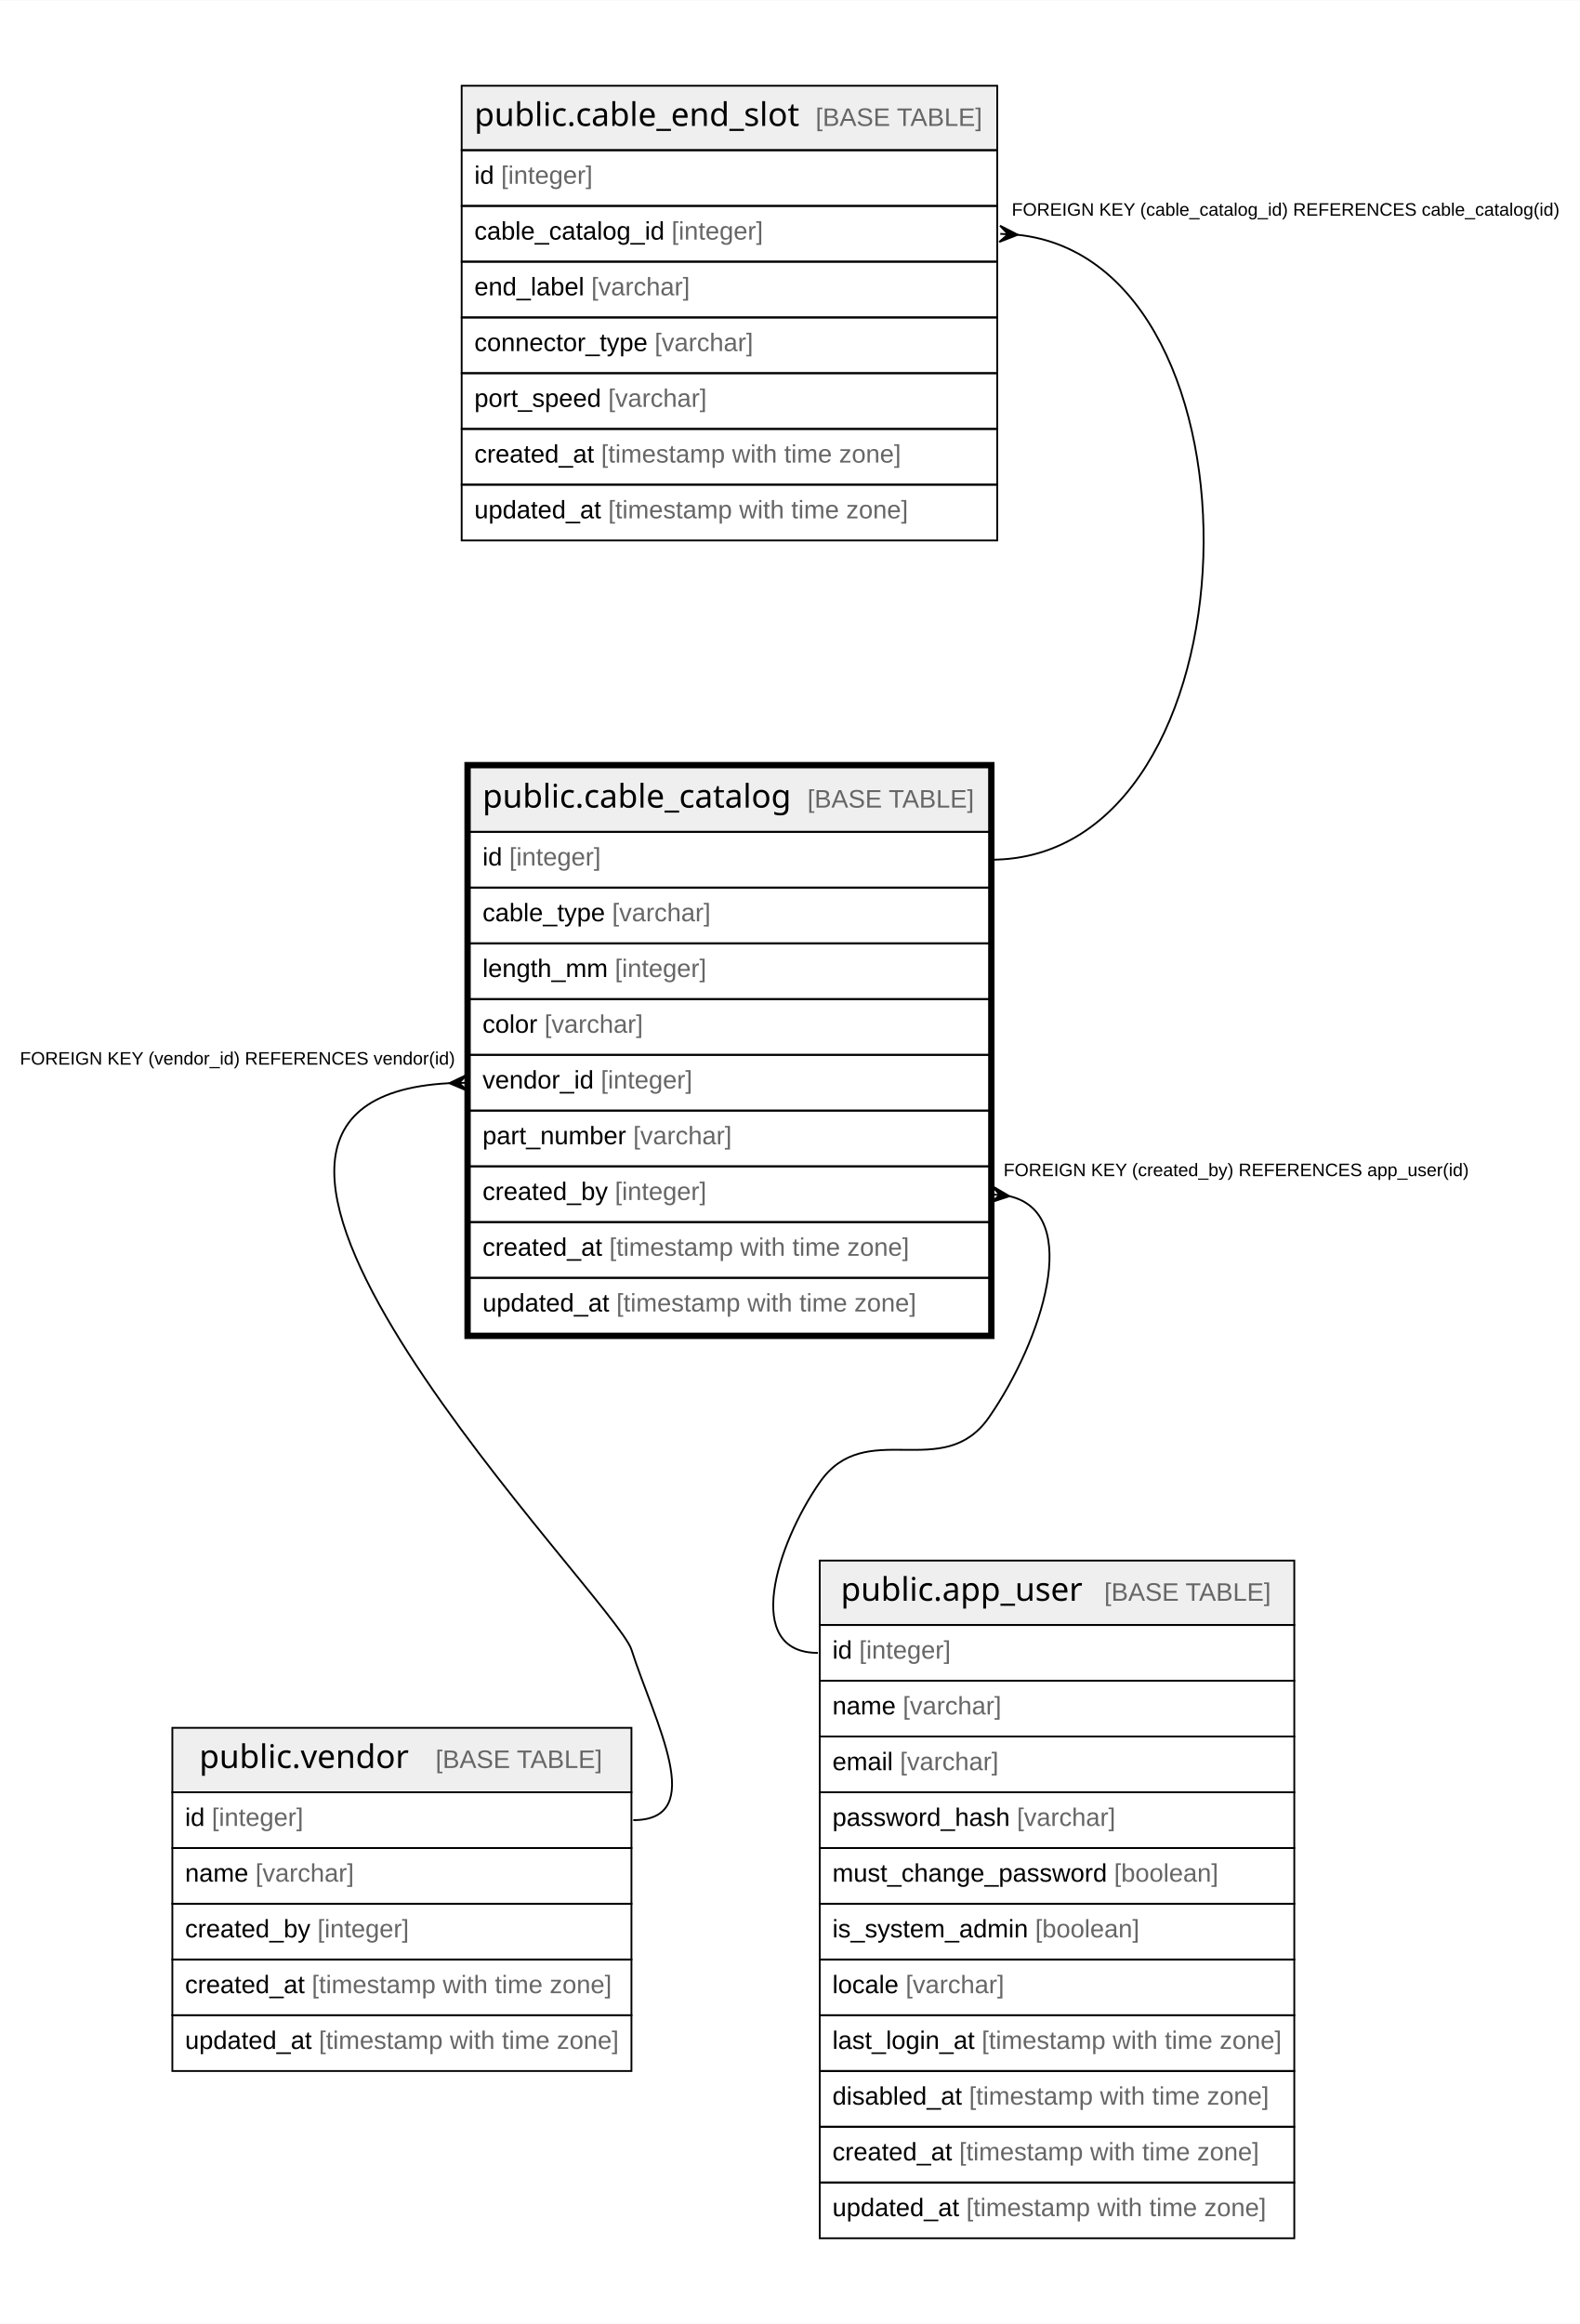
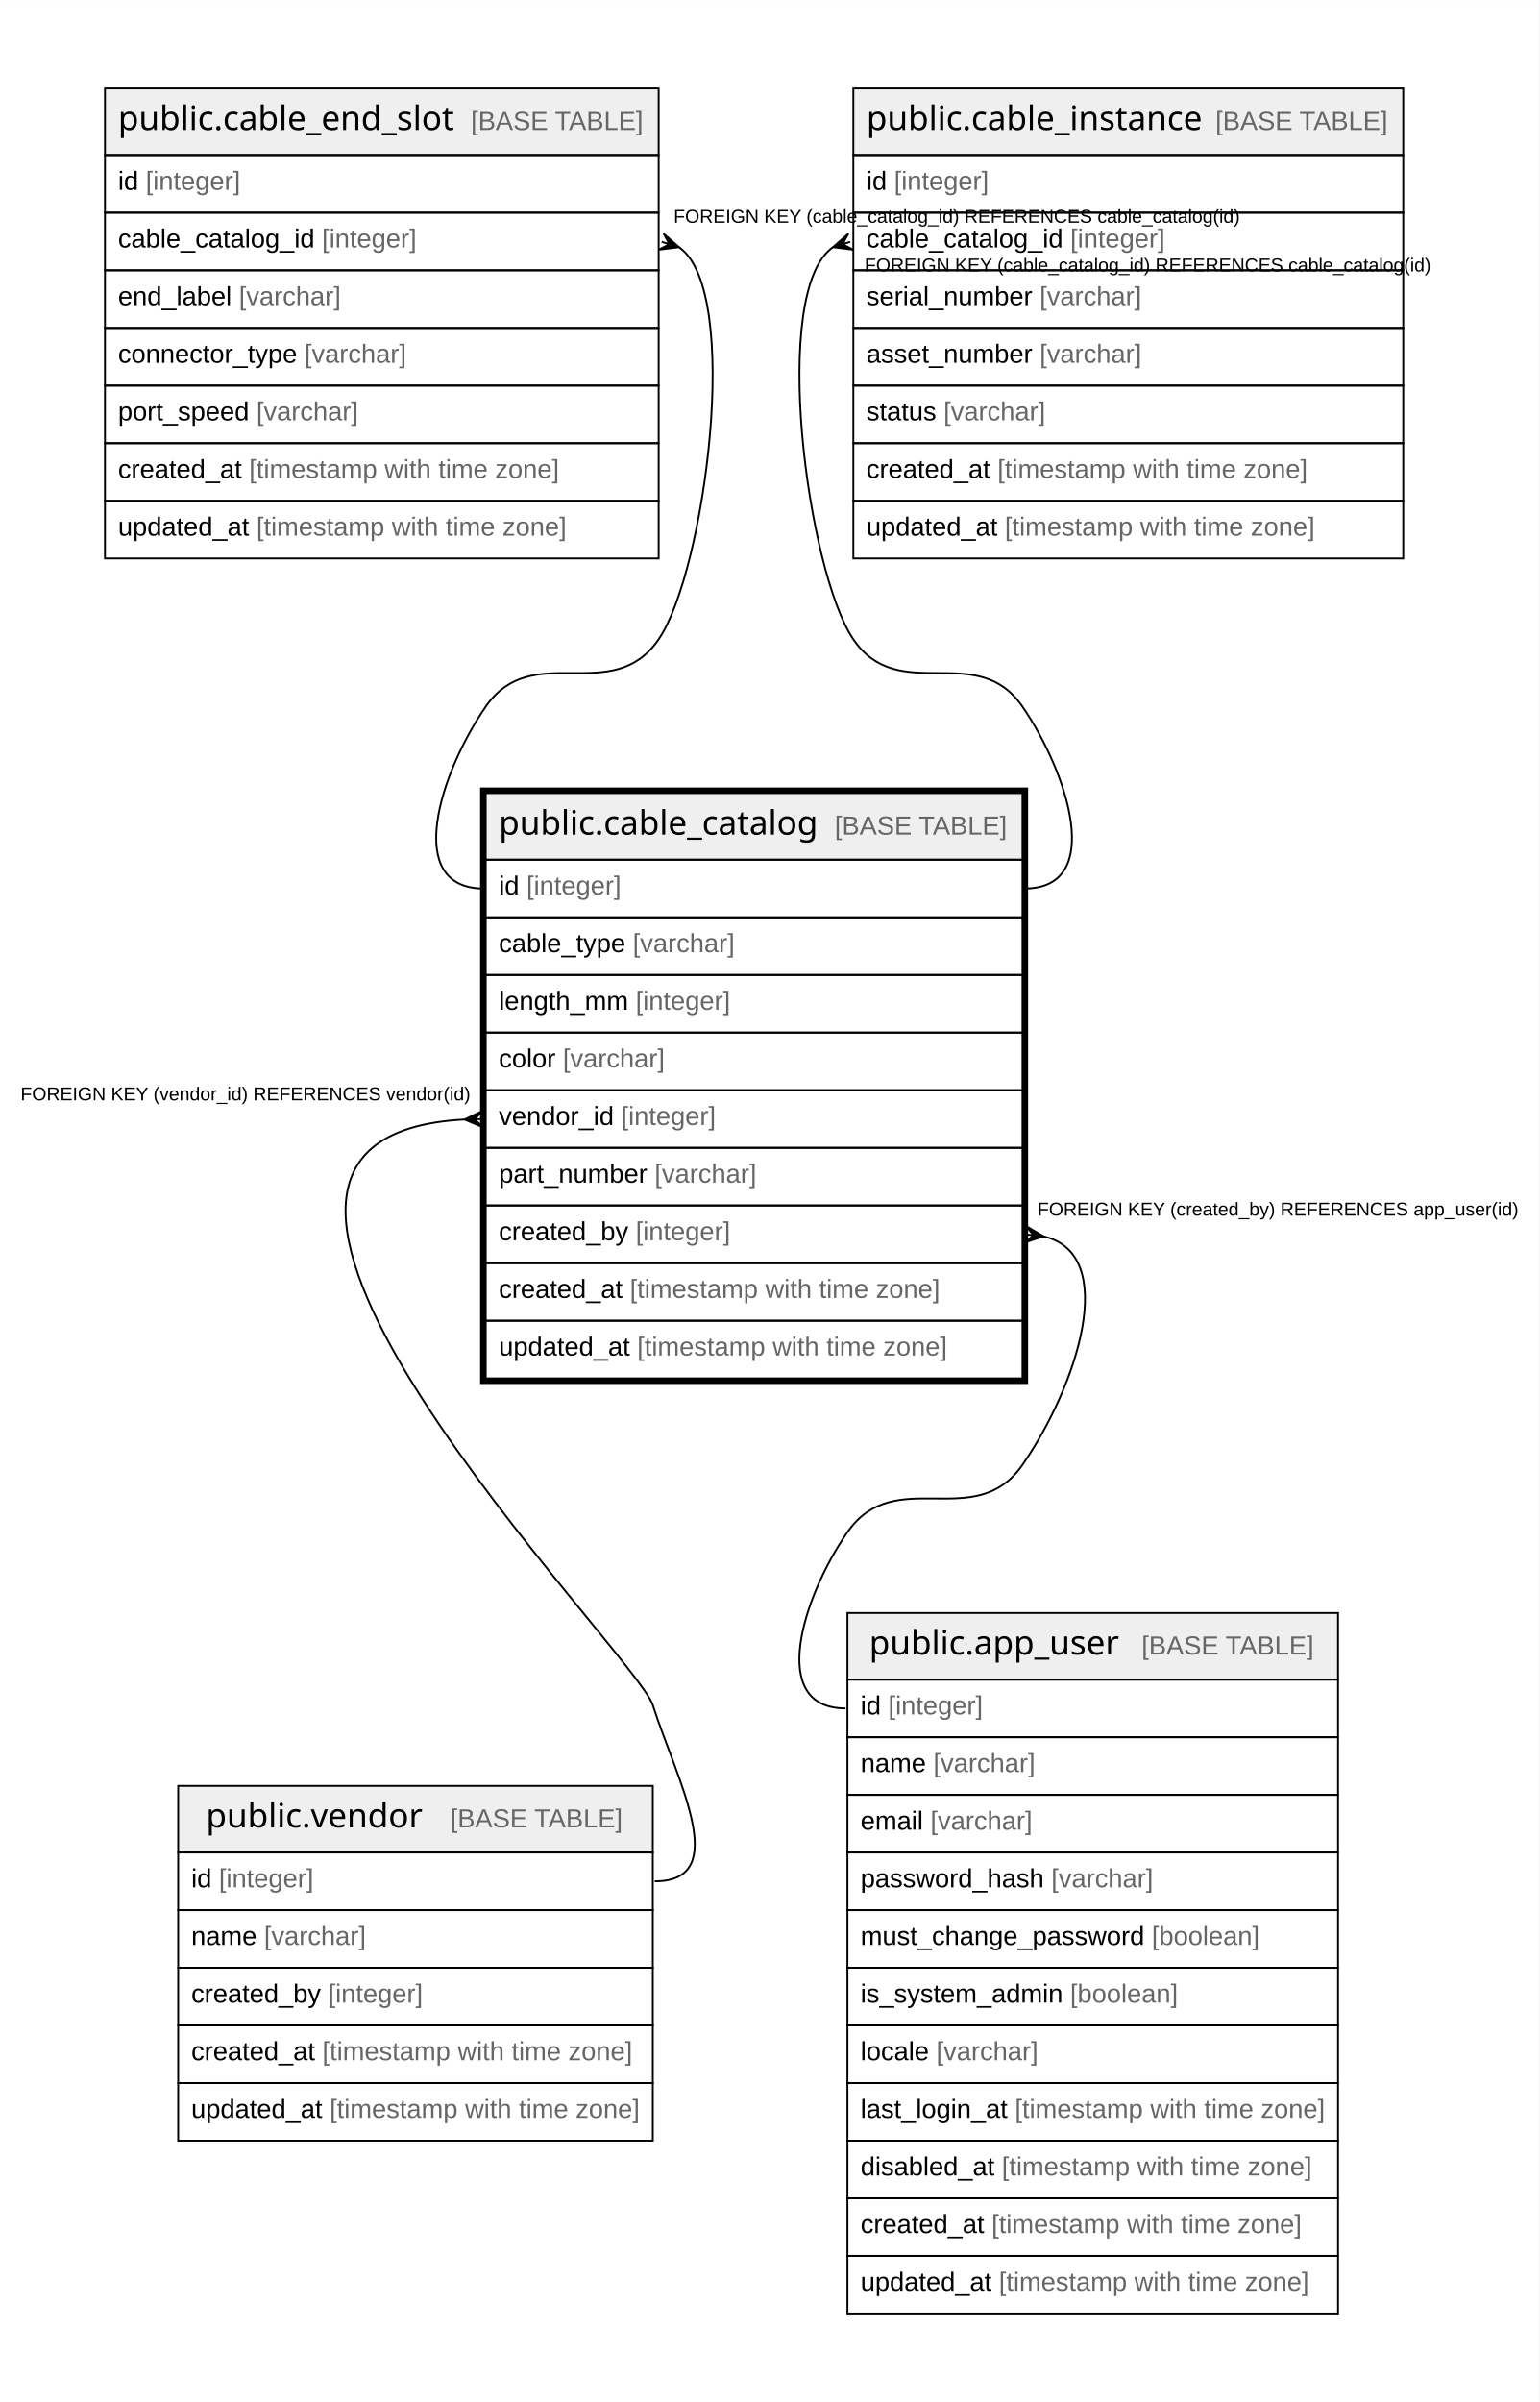
- <svg xmlns="http://www.w3.org/2000/svg" width="873pt" height="1284pt" viewBox="0.00 0.00 872.96 1283.60">
+ <svg xmlns="http://www.w3.org/2000/svg" width="823pt" height="1284pt" viewBox="0.00 0.00 822.85 1283.60">
  <g id="graph0" class="graph" transform="scale(1 1) rotate(0) translate(4 1279.6)">
-     <polygon fill="white" stroke="none" points="-4,4 -4,-1279.6 868.96,-1279.6 868.96,4 -4,4" />
+     <polygon fill="white" stroke="none" points="-4,4 -4,-1279.6 818.85,-1279.6 818.85,4 -4,4" />
    <g id="node1" class="node">
      <polygon fill="#efefef" stroke="none" points="255.62,-820.2 255.62,-855.8 542.54,-855.8 542.54,-820.2 255.62,-820.2" />
      <polygon fill="none" stroke="black" points="255.62,-820.2 255.62,-855.8 542.54,-855.8 542.54,-820.2 255.62,-820.2" />
      <text text-anchor="start" x="262.62" y="-833.6" font-family="Arial Bold" font-size="18.00">public.cable_catalog</text>
      <text text-anchor="start" x="411.05" y="-833.6" font-family="Arial" font-size="14.00">    </text>
      <text text-anchor="start" x="442.17" y="-833.6" font-family="Arial" font-size="14.00" fill="#666666">[BASE TABLE]</text>
      <polygon fill="none" stroke="black" points="255.62,-789.4 255.62,-820.2 542.54,-820.2 542.54,-789.4 255.62,-789.4" />
      <text text-anchor="start" x="262.62" y="-801.6" font-family="Arial" font-size="14.00">id </text>
      <text text-anchor="start" x="277.41" y="-801.6" font-family="Arial" font-size="14.00" fill="#666666">[integer]</text>
      <polygon fill="none" stroke="black" points="255.62,-758.6 255.62,-789.4 542.54,-789.4 542.54,-758.6 255.62,-758.6" />
      <text text-anchor="start" x="262.62" y="-770.8" font-family="Arial" font-size="14.00">cable_type </text>
      <text text-anchor="start" x="334.23" y="-770.8" font-family="Arial" font-size="14.00" fill="#666666">[varchar]</text>
      <polygon fill="none" stroke="black" points="255.62,-727.8 255.62,-758.6 542.54,-758.6 542.54,-727.8 255.62,-727.8" />
      <text text-anchor="start" x="262.62" y="-740" font-family="Arial" font-size="14.00">length_mm </text>
      <text text-anchor="start" x="335.77" y="-740" font-family="Arial" font-size="14.00" fill="#666666">[integer]</text>
      <polygon fill="none" stroke="black" points="255.62,-697 255.62,-727.8 542.54,-727.8 542.54,-697 255.62,-697" />
      <text text-anchor="start" x="262.62" y="-709.2" font-family="Arial" font-size="14.00">color </text>
      <text text-anchor="start" x="296.86" y="-709.2" font-family="Arial" font-size="14.00" fill="#666666">[varchar]</text>
      <polygon fill="none" stroke="black" points="255.62,-666.2 255.62,-697 542.54,-697 542.54,-666.2 255.62,-666.2" />
      <text text-anchor="start" x="262.62" y="-678.4" font-family="Arial" font-size="14.00">vendor_id </text>
      <text text-anchor="start" x="328" y="-678.4" font-family="Arial" font-size="14.00" fill="#666666">[integer]</text>
      <polygon fill="none" stroke="black" points="255.62,-635.4 255.62,-666.2 542.54,-666.2 542.54,-635.4 255.62,-635.4" />
      <text text-anchor="start" x="262.62" y="-647.6" font-family="Arial" font-size="14.00">part_number </text>
      <text text-anchor="start" x="345.89" y="-647.6" font-family="Arial" font-size="14.00" fill="#666666">[varchar]</text>
      <polygon fill="none" stroke="black" points="255.62,-604.6 255.62,-635.4 542.54,-635.4 542.54,-604.6 255.62,-604.6" />
      <text text-anchor="start" x="262.62" y="-616.8" font-family="Arial" font-size="14.00">created_by </text>
      <text text-anchor="start" x="335.78" y="-616.8" font-family="Arial" font-size="14.00" fill="#666666">[integer]</text>
      <polygon fill="none" stroke="black" points="255.62,-573.8 255.62,-604.6 542.54,-604.6 542.54,-573.8 255.62,-573.8" />
      <text text-anchor="start" x="262.62" y="-586" font-family="Arial" font-size="14.00">created_at </text>
      <text text-anchor="start" x="332.67" y="-586" font-family="Arial" font-size="14.00" fill="#666666">[timestamp with time zone]</text>
      <polygon fill="none" stroke="black" points="255.62,-543 255.62,-573.8 542.54,-573.8 542.54,-543 255.62,-543" />
      <text text-anchor="start" x="262.62" y="-555.2" font-family="Arial" font-size="14.00">updated_at </text>
      <text text-anchor="start" x="336.58" y="-555.2" font-family="Arial" font-size="14.00" fill="#666666">[timestamp with time zone]</text>
      <polygon fill="none" stroke="black" stroke-width="3" points="254.12,-541.5 254.12,-857.3 544.04,-857.3 544.04,-541.5 254.12,-541.5" />
    </g>
-     <g id="node3" class="node">
+     <g id="node4" class="node">
      <polygon fill="#efefef" stroke="none" points="91.24,-289.6 91.24,-325.2 344.93,-325.2 344.93,-289.6 91.24,-289.6" />
      <polygon fill="none" stroke="black" points="91.24,-289.6 91.24,-325.2 344.93,-325.2 344.93,-289.6 91.24,-289.6" />
      <text text-anchor="start" x="106.1" y="-303" font-family="Arial Bold" font-size="18.00">public.vendor</text>
      <text text-anchor="start" x="205.58" y="-303" font-family="Arial" font-size="14.00">    </text>
      <text text-anchor="start" x="236.69" y="-303" font-family="Arial" font-size="14.00" fill="#666666">[BASE TABLE]</text>
      <polygon fill="none" stroke="black" points="91.24,-258.8 91.24,-289.6 344.93,-289.6 344.93,-258.8 91.24,-258.8" />
      <text text-anchor="start" x="98.24" y="-271" font-family="Arial" font-size="14.00">id </text>
      <text text-anchor="start" x="113.03" y="-271" font-family="Arial" font-size="14.00" fill="#666666">[integer]</text>
      <polygon fill="none" stroke="black" points="91.24,-228 91.24,-258.8 344.93,-258.8 344.93,-228 91.24,-228" />
      <text text-anchor="start" x="98.24" y="-240.2" font-family="Arial" font-size="14.00">name </text>
      <text text-anchor="start" x="137.15" y="-240.2" font-family="Arial" font-size="14.00" fill="#666666">[varchar]</text>
      <polygon fill="none" stroke="black" points="91.24,-197.2 91.24,-228 344.93,-228 344.93,-197.2 91.24,-197.2" />
      <text text-anchor="start" x="98.24" y="-209.4" font-family="Arial" font-size="14.00">created_by </text>
      <text text-anchor="start" x="171.4" y="-209.4" font-family="Arial" font-size="14.00" fill="#666666">[integer]</text>
      <polygon fill="none" stroke="black" points="91.24,-166.4 91.24,-197.2 344.93,-197.2 344.93,-166.4 91.24,-166.4" />
      <text text-anchor="start" x="98.24" y="-178.6" font-family="Arial" font-size="14.00">created_at </text>
      <text text-anchor="start" x="168.29" y="-178.6" font-family="Arial" font-size="14.00" fill="#666666">[timestamp with time zone]</text>
      <polygon fill="none" stroke="black" points="91.24,-135.6 91.24,-166.4 344.93,-166.4 344.93,-135.6 91.24,-135.6" />
      <text text-anchor="start" x="98.24" y="-147.8" font-family="Arial" font-size="14.00">updated_at </text>
      <text text-anchor="start" x="172.2" y="-147.8" font-family="Arial" font-size="14.00" fill="#666666">[timestamp with time zone]</text>
    </g>
-     <g id="edge2" class="edge">
+     <g id="edge3" class="edge">
      <path fill="none" stroke="black" d="M244.25,-681.34C59.37,-671.68 335.91,-396.62 344.93,-368.4 357.66,-328.52 387.79,-274.2 345.93,-274.2" />
      <polygon fill="black" stroke="black" points="244.29,-681.34 254.18,-686.09 249.63,-681.47 253.96,-681.58 253.96,-681.58 253.96,-681.58 249.63,-681.47 254.4,-677.09 244.29,-681.34" />
      <text text-anchor="start" x="7" y="-691.6" font-family="Arial" font-size="10.00">FOREIGN KEY (vendor_id) REFERENCES vendor(id)</text>
    </g>
-     <g id="node4" class="node">
+     <g id="node5" class="node">
      <polygon fill="#efefef" stroke="none" points="448.97,-382 448.97,-417.6 711.2,-417.6 711.2,-382 448.97,-382" />
      <polygon fill="none" stroke="black" points="448.97,-382 448.97,-417.6 711.2,-417.6 711.2,-382 448.97,-382" />
      <text text-anchor="start" x="460.61" y="-395.4" font-family="Arial Bold" font-size="18.00">public.app_user</text>
      <text text-anchor="start" x="575.07" y="-395.4" font-family="Arial" font-size="14.00">    </text>
      <text text-anchor="start" x="606.19" y="-395.4" font-family="Arial" font-size="14.00" fill="#666666">[BASE TABLE]</text>
      <polygon fill="none" stroke="black" points="448.97,-351.2 448.97,-382 711.2,-382 711.2,-351.2 448.97,-351.2" />
      <text text-anchor="start" x="455.97" y="-363.4" font-family="Arial" font-size="14.00">id </text>
      <text text-anchor="start" x="470.76" y="-363.4" font-family="Arial" font-size="14.00" fill="#666666">[integer]</text>
      <polygon fill="none" stroke="black" points="448.97,-320.4 448.97,-351.2 711.2,-351.2 711.2,-320.4 448.97,-320.4" />
      <text text-anchor="start" x="455.97" y="-332.6" font-family="Arial" font-size="14.00">name </text>
      <text text-anchor="start" x="494.88" y="-332.6" font-family="Arial" font-size="14.00" fill="#666666">[varchar]</text>
      <polygon fill="none" stroke="black" points="448.97,-289.6 448.97,-320.4 711.2,-320.4 711.2,-289.6 448.97,-289.6" />
      <text text-anchor="start" x="455.97" y="-301.8" font-family="Arial" font-size="14.00">email </text>
      <text text-anchor="start" x="493.32" y="-301.8" font-family="Arial" font-size="14.00" fill="#666666">[varchar]</text>
      <polygon fill="none" stroke="black" points="448.97,-258.8 448.97,-289.6 711.2,-289.6 711.2,-258.8 448.97,-258.8" />
      <text text-anchor="start" x="455.97" y="-271" font-family="Arial" font-size="14.00">password_hash </text>
      <text text-anchor="start" x="557.92" y="-271" font-family="Arial" font-size="14.00" fill="#666666">[varchar]</text>
      <polygon fill="none" stroke="black" points="448.97,-228 448.97,-258.8 711.2,-258.8 711.2,-228 448.97,-228" />
      <text text-anchor="start" x="455.97" y="-240.2" font-family="Arial" font-size="14.00">must_change_password </text>
      <text text-anchor="start" x="611.62" y="-240.2" font-family="Arial" font-size="14.00" fill="#666666">[boolean]</text>
      <polygon fill="none" stroke="black" points="448.97,-197.2 448.97,-228 711.2,-228 711.2,-197.2 448.97,-197.2" />
      <text text-anchor="start" x="455.97" y="-209.4" font-family="Arial" font-size="14.00">is_system_admin </text>
      <text text-anchor="start" x="568.01" y="-209.4" font-family="Arial" font-size="14.00" fill="#666666">[boolean]</text>
      <polygon fill="none" stroke="black" points="448.97,-166.4 448.97,-197.2 711.2,-197.2 711.2,-166.4 448.97,-166.4" />
      <text text-anchor="start" x="455.97" y="-178.6" font-family="Arial" font-size="14.00">locale </text>
      <text text-anchor="start" x="496.44" y="-178.6" font-family="Arial" font-size="14.00" fill="#666666">[varchar]</text>
      <polygon fill="none" stroke="black" points="448.97,-135.6 448.97,-166.4 711.2,-166.4 711.2,-135.6 448.97,-135.6" />
      <text text-anchor="start" x="455.97" y="-147.8" font-family="Arial" font-size="14.00">last_login_at </text>
      <text text-anchor="start" x="538.47" y="-147.8" font-family="Arial" font-size="14.00" fill="#666666">[timestamp with time zone]</text>
      <polygon fill="none" stroke="black" points="448.97,-104.8 448.97,-135.6 711.2,-135.6 711.2,-104.8 448.97,-104.8" />
      <text text-anchor="start" x="455.97" y="-117" font-family="Arial" font-size="14.00">disabled_at </text>
      <text text-anchor="start" x="531.47" y="-117" font-family="Arial" font-size="14.00" fill="#666666">[timestamp with time zone]</text>
      <polygon fill="none" stroke="black" points="448.97,-74 448.97,-104.8 711.2,-104.8 711.2,-74 448.97,-74" />
      <text text-anchor="start" x="455.97" y="-86.2" font-family="Arial" font-size="14.00">created_at </text>
      <text text-anchor="start" x="526.02" y="-86.2" font-family="Arial" font-size="14.00" fill="#666666">[timestamp with time zone]</text>
      <polygon fill="none" stroke="black" points="448.97,-43.2 448.97,-74 711.2,-74 711.2,-43.2 448.97,-43.2" />
      <text text-anchor="start" x="455.97" y="-55.4" font-family="Arial" font-size="14.00">updated_at </text>
      <text text-anchor="start" x="529.93" y="-55.4" font-family="Arial" font-size="14.00" fill="#666666">[timestamp with time zone]</text>
    </g>
-     <g id="edge3" class="edge">
+     <g id="edge4" class="edge">
      <path fill="none" stroke="black" d="M553.68,-618.94C594.91,-609.47 571.59,-538.74 542.54,-496.8 517.17,-460.17 474.39,-497.4 448.97,-460.8 425.09,-426.41 406.1,-366.6 447.97,-366.6" />
      <polygon fill="black" stroke="black" points="553.82,-618.92 543.41,-615.49 548.52,-619.48 544.21,-619.93 544.21,-619.93 544.21,-619.93 548.52,-619.48 544.34,-624.44 553.82,-618.92" />
      <text text-anchor="start" x="550.54" y="-630" font-family="Arial" font-size="10.00">FOREIGN KEY (created_by) REFERENCES app_user(id)</text>
    </g>
    <g id="node2" class="node">
-       <polygon fill="#efefef" stroke="none" points="251.11,-1196.8 251.11,-1232.4 547.06,-1232.4 547.06,-1196.8 251.11,-1196.8" />
-       <polygon fill="none" stroke="black" points="251.11,-1196.8 251.11,-1232.4 547.06,-1232.4 547.06,-1196.8 251.11,-1196.8" />
-       <text text-anchor="start" x="258.11" y="-1210.2" font-family="Arial Bold" font-size="18.00">public.cable_end_slot</text>
-       <text text-anchor="start" x="415.57" y="-1210.2" font-family="Arial" font-size="14.00">    </text>
-       <text text-anchor="start" x="446.69" y="-1210.2" font-family="Arial" font-size="14.00" fill="#666666">[BASE TABLE]</text>
-       <polygon fill="none" stroke="black" points="251.11,-1166 251.11,-1196.8 547.06,-1196.8 547.06,-1166 251.11,-1166" />
-       <text text-anchor="start" x="258.11" y="-1178.2" font-family="Arial" font-size="14.00">id </text>
-       <text text-anchor="start" x="272.9" y="-1178.2" font-family="Arial" font-size="14.00" fill="#666666">[integer]</text>
-       <polygon fill="none" stroke="black" points="251.11,-1135.2 251.11,-1166 547.06,-1166 547.06,-1135.2 251.11,-1135.2" />
-       <text text-anchor="start" x="258.11" y="-1147.4" font-family="Arial" font-size="14.00">cable_catalog_id </text>
-       <text text-anchor="start" x="367.08" y="-1147.4" font-family="Arial" font-size="14.00" fill="#666666">[integer]</text>
-       <polygon fill="none" stroke="black" points="251.11,-1104.4 251.11,-1135.2 547.06,-1135.2 547.06,-1104.4 251.11,-1104.4" />
-       <text text-anchor="start" x="258.11" y="-1116.6" font-family="Arial" font-size="14.00">end_label </text>
-       <text text-anchor="start" x="322.73" y="-1116.6" font-family="Arial" font-size="14.00" fill="#666666">[varchar]</text>
-       <polygon fill="none" stroke="black" points="251.11,-1073.6 251.11,-1104.4 547.06,-1104.4 547.06,-1073.6 251.11,-1073.6" />
-       <text text-anchor="start" x="258.11" y="-1085.8" font-family="Arial" font-size="14.00">connector_type </text>
-       <text text-anchor="start" x="357.73" y="-1085.8" font-family="Arial" font-size="14.00" fill="#666666">[varchar]</text>
-       <polygon fill="none" stroke="black" points="251.11,-1042.8 251.11,-1073.6 547.06,-1073.6 547.06,-1042.8 251.11,-1042.8" />
-       <text text-anchor="start" x="258.11" y="-1055" font-family="Arial" font-size="14.00">port_speed </text>
-       <text text-anchor="start" x="332.06" y="-1055" font-family="Arial" font-size="14.00" fill="#666666">[varchar]</text>
-       <polygon fill="none" stroke="black" points="251.11,-1012 251.11,-1042.8 547.06,-1042.8 547.06,-1012 251.11,-1012" />
-       <text text-anchor="start" x="258.11" y="-1024.2" font-family="Arial" font-size="14.00">created_at </text>
-       <text text-anchor="start" x="328.16" y="-1024.2" font-family="Arial" font-size="14.00" fill="#666666">[timestamp with time zone]</text>
-       <polygon fill="none" stroke="black" points="251.11,-981.2 251.11,-1012 547.06,-1012 547.06,-981.2 251.11,-981.2" />
-       <text text-anchor="start" x="258.11" y="-993.4" font-family="Arial" font-size="14.00">updated_at </text>
-       <text text-anchor="start" x="332.07" y="-993.4" font-family="Arial" font-size="14.00" fill="#666666">[timestamp with time zone]</text>
+       <polygon fill="#efefef" stroke="none" points="52.11,-1196.8 52.11,-1232.4 348.06,-1232.4 348.06,-1196.8 52.11,-1196.8" />
+       <polygon fill="none" stroke="black" points="52.11,-1196.8 52.11,-1232.4 348.06,-1232.4 348.06,-1196.8 52.11,-1196.8" />
+       <text text-anchor="start" x="59.11" y="-1210.2" font-family="Arial Bold" font-size="18.00">public.cable_end_slot</text>
+       <text text-anchor="start" x="216.57" y="-1210.2" font-family="Arial" font-size="14.00">    </text>
+       <text text-anchor="start" x="247.69" y="-1210.2" font-family="Arial" font-size="14.00" fill="#666666">[BASE TABLE]</text>
+       <polygon fill="none" stroke="black" points="52.11,-1166 52.11,-1196.8 348.06,-1196.8 348.06,-1166 52.11,-1166" />
+       <text text-anchor="start" x="59.11" y="-1178.2" font-family="Arial" font-size="14.00">id </text>
+       <text text-anchor="start" x="73.9" y="-1178.2" font-family="Arial" font-size="14.00" fill="#666666">[integer]</text>
+       <polygon fill="none" stroke="black" points="52.11,-1135.2 52.11,-1166 348.06,-1166 348.06,-1135.2 52.11,-1135.2" />
+       <text text-anchor="start" x="59.11" y="-1147.4" font-family="Arial" font-size="14.00">cable_catalog_id </text>
+       <text text-anchor="start" x="168.08" y="-1147.4" font-family="Arial" font-size="14.00" fill="#666666">[integer]</text>
+       <polygon fill="none" stroke="black" points="52.11,-1104.4 52.11,-1135.2 348.06,-1135.2 348.06,-1104.4 52.11,-1104.4" />
+       <text text-anchor="start" x="59.11" y="-1116.6" font-family="Arial" font-size="14.00">end_label </text>
+       <text text-anchor="start" x="123.73" y="-1116.6" font-family="Arial" font-size="14.00" fill="#666666">[varchar]</text>
+       <polygon fill="none" stroke="black" points="52.11,-1073.6 52.11,-1104.4 348.06,-1104.4 348.06,-1073.6 52.11,-1073.6" />
+       <text text-anchor="start" x="59.11" y="-1085.8" font-family="Arial" font-size="14.00">connector_type </text>
+       <text text-anchor="start" x="158.73" y="-1085.8" font-family="Arial" font-size="14.00" fill="#666666">[varchar]</text>
+       <polygon fill="none" stroke="black" points="52.11,-1042.8 52.11,-1073.6 348.06,-1073.6 348.06,-1042.8 52.11,-1042.8" />
+       <text text-anchor="start" x="59.11" y="-1055" font-family="Arial" font-size="14.00">port_speed </text>
+       <text text-anchor="start" x="133.06" y="-1055" font-family="Arial" font-size="14.00" fill="#666666">[varchar]</text>
+       <polygon fill="none" stroke="black" points="52.11,-1012 52.11,-1042.8 348.06,-1042.8 348.06,-1012 52.11,-1012" />
+       <text text-anchor="start" x="59.11" y="-1024.2" font-family="Arial" font-size="14.00">created_at </text>
+       <text text-anchor="start" x="129.16" y="-1024.2" font-family="Arial" font-size="14.00" fill="#666666">[timestamp with time zone]</text>
+       <polygon fill="none" stroke="black" points="52.11,-981.2 52.11,-1012 348.06,-1012 348.06,-981.2 52.11,-981.2" />
+       <text text-anchor="start" x="59.11" y="-993.4" font-family="Arial" font-size="14.00">updated_at </text>
+       <text text-anchor="start" x="133.07" y="-993.4" font-family="Arial" font-size="14.00" fill="#666666">[timestamp with time zone]</text>
    </g>
    <g id="edge1" class="edge">
-       <path fill="none" stroke="black" d="M558.17,-1150.08C701.48,-1135.24 693.79,-804.8 543.54,-804.8" />
-       <polygon fill="black" stroke="black" points="558.38,-1150.07 548.16,-1146.09 553.05,-1150.35 548.73,-1150.57 548.73,-1150.57 548.73,-1150.57 553.05,-1150.35 548.62,-1155.08 558.38,-1150.07" />
-       <text text-anchor="start" x="555.06" y="-1160.6" font-family="Arial" font-size="10.00">FOREIGN KEY (cable_catalog_id) REFERENCES cable_catalog(id)</text>
+       <path fill="none" stroke="black" d="M358.9,-1147.57C392.91,-1124.29 372.72,-973.9 348.06,-938 323.09,-901.66 280.69,-938.27 255.62,-902 231.06,-866.46 211.42,-804.8 254.62,-804.8" />
+       <polygon fill="black" stroke="black" points="358.93,-1147.56 348.05,-1146.2 353.84,-1149.13 349.7,-1150.4 349.7,-1150.4 349.7,-1150.4 353.84,-1149.13 350.7,-1154.8 358.93,-1147.56" />
+       <text text-anchor="start" x="356.06" y="-1160.6" font-family="Arial" font-size="10.00">FOREIGN KEY (cable_catalog_id) REFERENCES cable_catalog(id)</text>
+     </g>
+     <g id="node3" class="node">
+       <polygon fill="#efefef" stroke="none" points="452.12,-1196.8 452.12,-1232.4 746.05,-1232.4 746.05,-1196.8 452.12,-1196.8" />
+       <polygon fill="none" stroke="black" points="452.12,-1196.8 452.12,-1232.4 746.05,-1232.4 746.05,-1196.8 452.12,-1196.8" />
+       <text text-anchor="start" x="459.12" y="-1210.2" font-family="Arial Bold" font-size="18.00">public.cable_instance</text>
+       <text text-anchor="start" x="614.56" y="-1210.2" font-family="Arial" font-size="14.00">    </text>
+       <text text-anchor="start" x="645.67" y="-1210.2" font-family="Arial" font-size="14.00" fill="#666666">[BASE TABLE]</text>
+       <polygon fill="none" stroke="black" points="452.12,-1166 452.12,-1196.8 746.05,-1196.8 746.05,-1166 452.12,-1166" />
+       <text text-anchor="start" x="459.12" y="-1178.2" font-family="Arial" font-size="14.00">id </text>
+       <text text-anchor="start" x="473.91" y="-1178.2" font-family="Arial" font-size="14.00" fill="#666666">[integer]</text>
+       <polygon fill="none" stroke="black" points="452.12,-1135.2 452.12,-1166 746.05,-1166 746.05,-1135.2 452.12,-1135.2" />
+       <text text-anchor="start" x="459.12" y="-1147.4" font-family="Arial" font-size="14.00">cable_catalog_id </text>
+       <text text-anchor="start" x="568.09" y="-1147.4" font-family="Arial" font-size="14.00" fill="#666666">[integer]</text>
+       <polygon fill="none" stroke="black" points="452.12,-1104.4 452.12,-1135.2 746.05,-1135.2 746.05,-1104.4 452.12,-1104.4" />
+       <text text-anchor="start" x="459.12" y="-1116.6" font-family="Arial" font-size="14.00">serial_number </text>
+       <text text-anchor="start" x="551.72" y="-1116.6" font-family="Arial" font-size="14.00" fill="#666666">[varchar]</text>
+       <polygon fill="none" stroke="black" points="452.12,-1073.6 452.12,-1104.4 746.05,-1104.4 746.05,-1073.6 452.12,-1073.6" />
+       <text text-anchor="start" x="459.12" y="-1085.8" font-family="Arial" font-size="14.00">asset_number </text>
+       <text text-anchor="start" x="551.73" y="-1085.8" font-family="Arial" font-size="14.00" fill="#666666">[varchar]</text>
+       <polygon fill="none" stroke="black" points="452.12,-1042.8 452.12,-1073.6 746.05,-1073.6 746.05,-1042.8 452.12,-1042.8" />
+       <text text-anchor="start" x="459.12" y="-1055" font-family="Arial" font-size="14.00">status </text>
+       <text text-anchor="start" x="500.36" y="-1055" font-family="Arial" font-size="14.00" fill="#666666">[varchar]</text>
+       <polygon fill="none" stroke="black" points="452.12,-1012 452.12,-1042.8 746.05,-1042.8 746.05,-1012 452.12,-1012" />
+       <text text-anchor="start" x="459.12" y="-1024.2" font-family="Arial" font-size="14.00">created_at </text>
+       <text text-anchor="start" x="529.17" y="-1024.2" font-family="Arial" font-size="14.00" fill="#666666">[timestamp with time zone]</text>
+       <polygon fill="none" stroke="black" points="452.12,-981.2 452.12,-1012 746.05,-1012 746.05,-981.2 452.12,-981.2" />
+       <text text-anchor="start" x="459.12" y="-993.4" font-family="Arial" font-size="14.00">updated_at </text>
+       <text text-anchor="start" x="533.08" y="-993.4" font-family="Arial" font-size="14.00" fill="#666666">[timestamp with time zone]</text>
+     </g>
+     <g id="edge2" class="edge">
+       <path fill="none" stroke="black" d="M441.28,-1147.57C407.29,-1124.3 427.59,-973.99 452.12,-938 476.49,-902.26 518.08,-937.67 542.54,-902 566.98,-866.37 586.75,-804.8 543.54,-804.8" />
+       <polygon fill="black" stroke="black" points="441.25,-1147.56 449.48,-1154.8 446.34,-1149.13 450.48,-1150.4 450.48,-1150.4 450.48,-1150.4 446.34,-1149.13 452.13,-1146.2 441.25,-1147.56" />
+       <text text-anchor="start" x="458.12" y="-1134.6" font-family="Arial" font-size="10.00">FOREIGN KEY (cable_catalog_id) REFERENCES cable_catalog(id)</text>
    </g>
  </g>
</svg>
